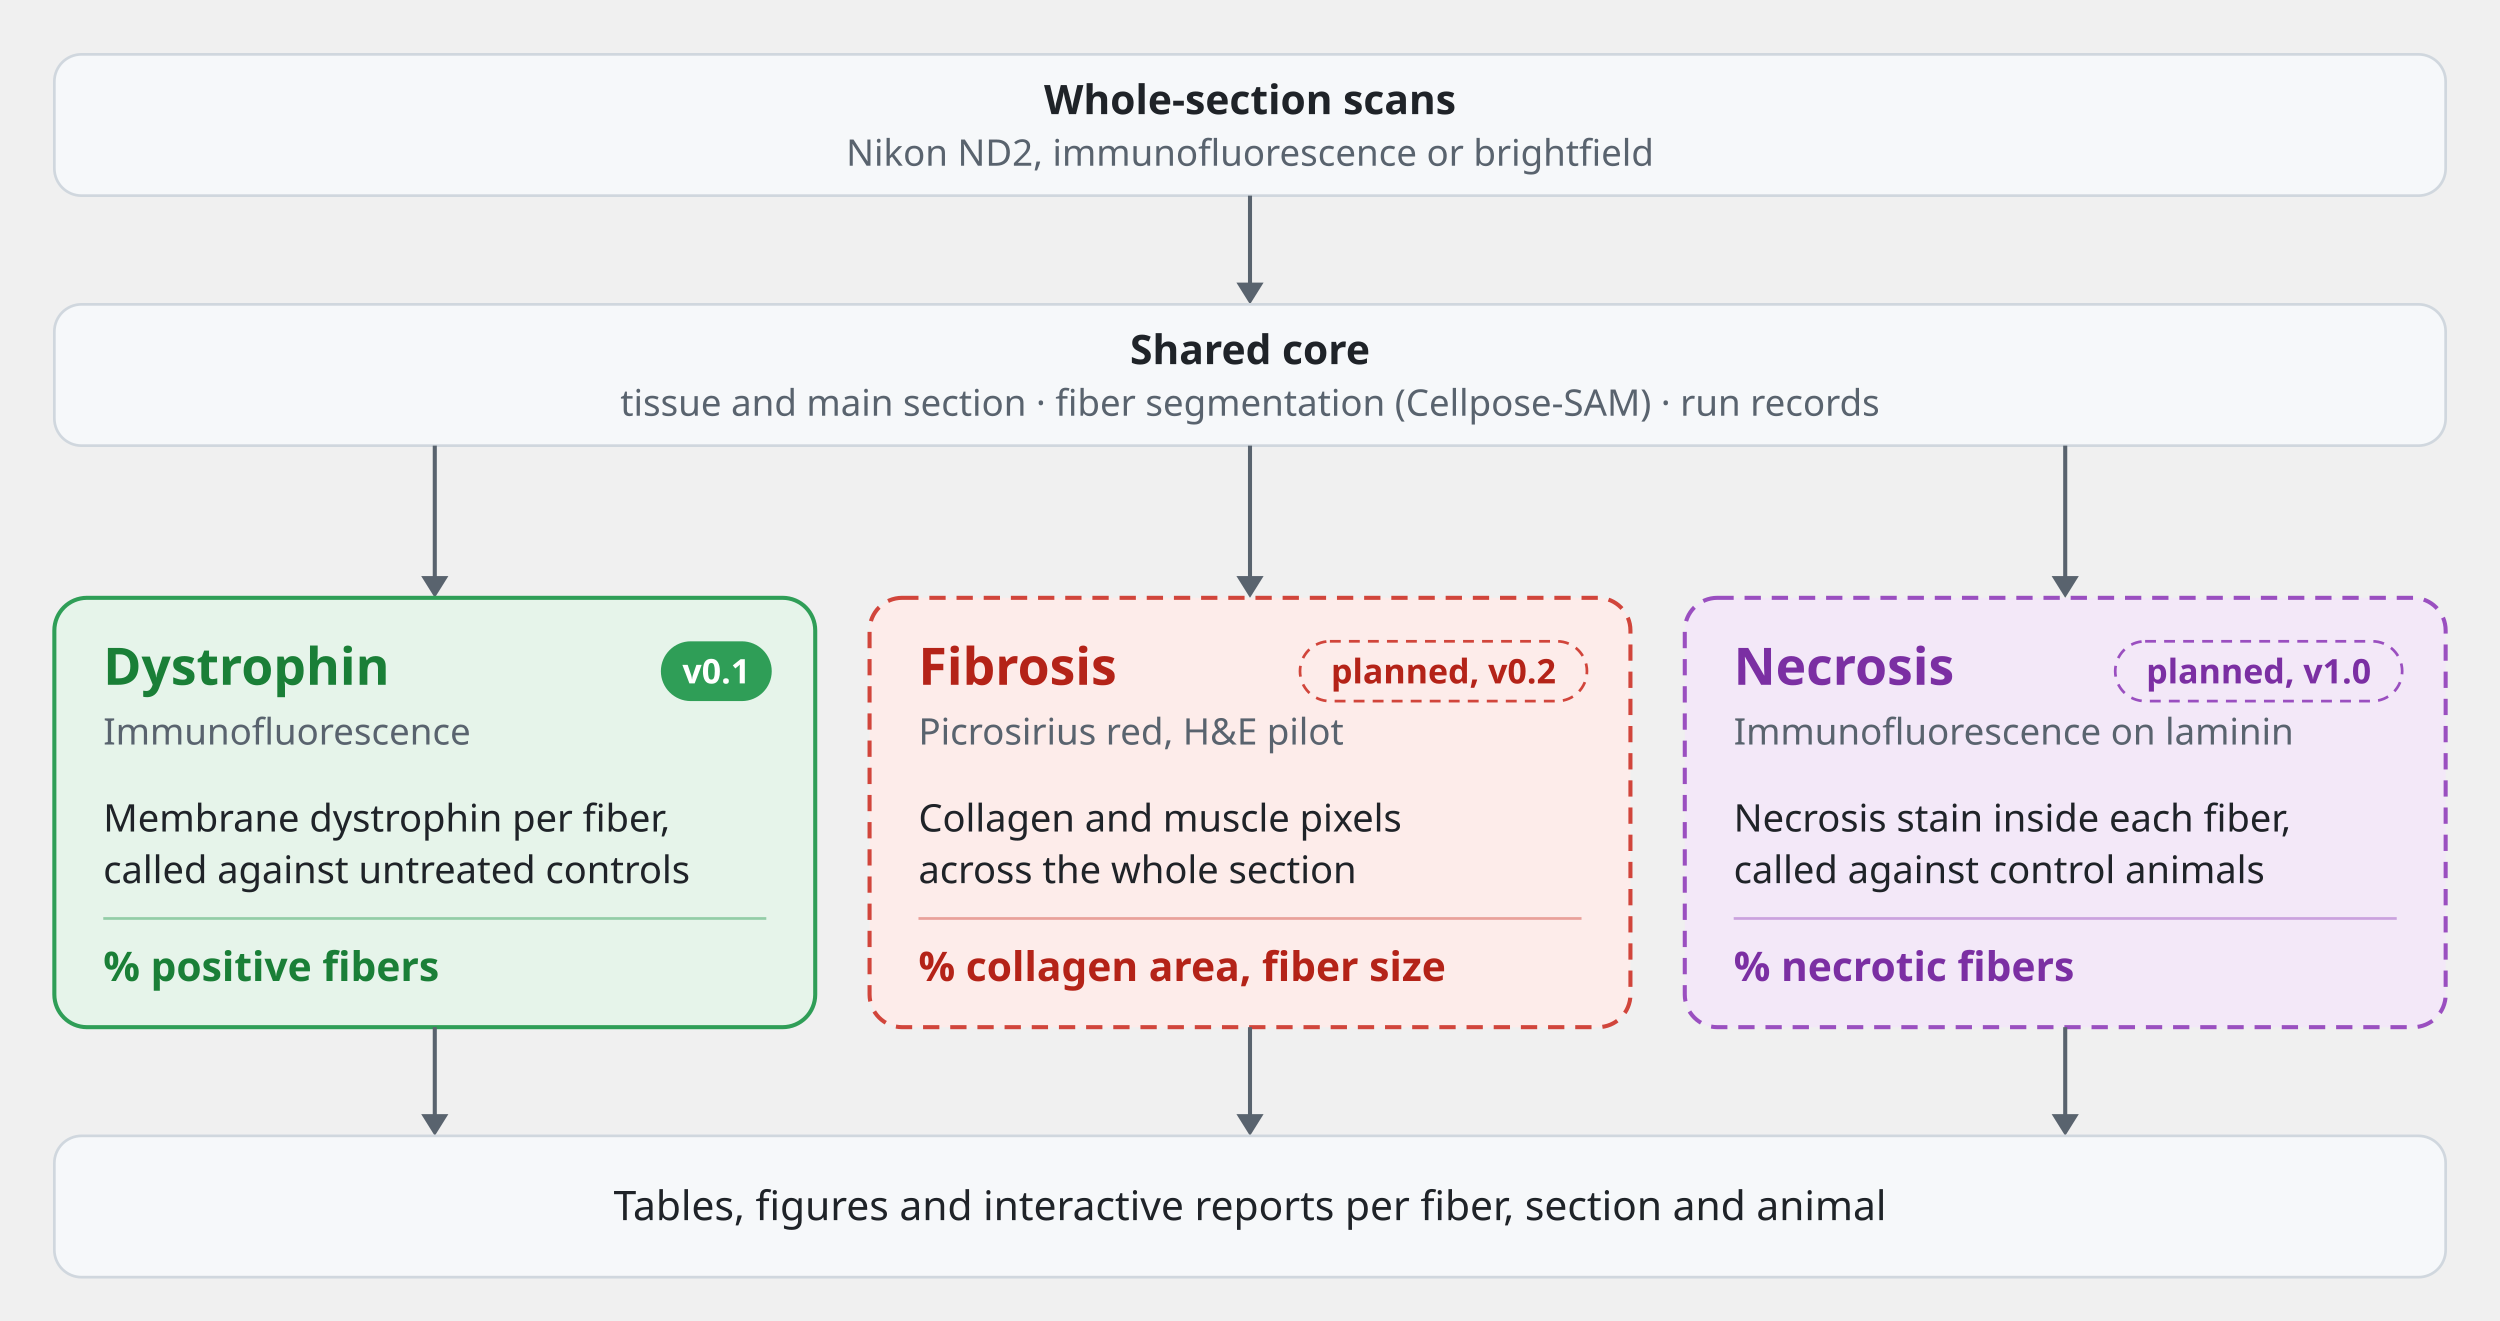
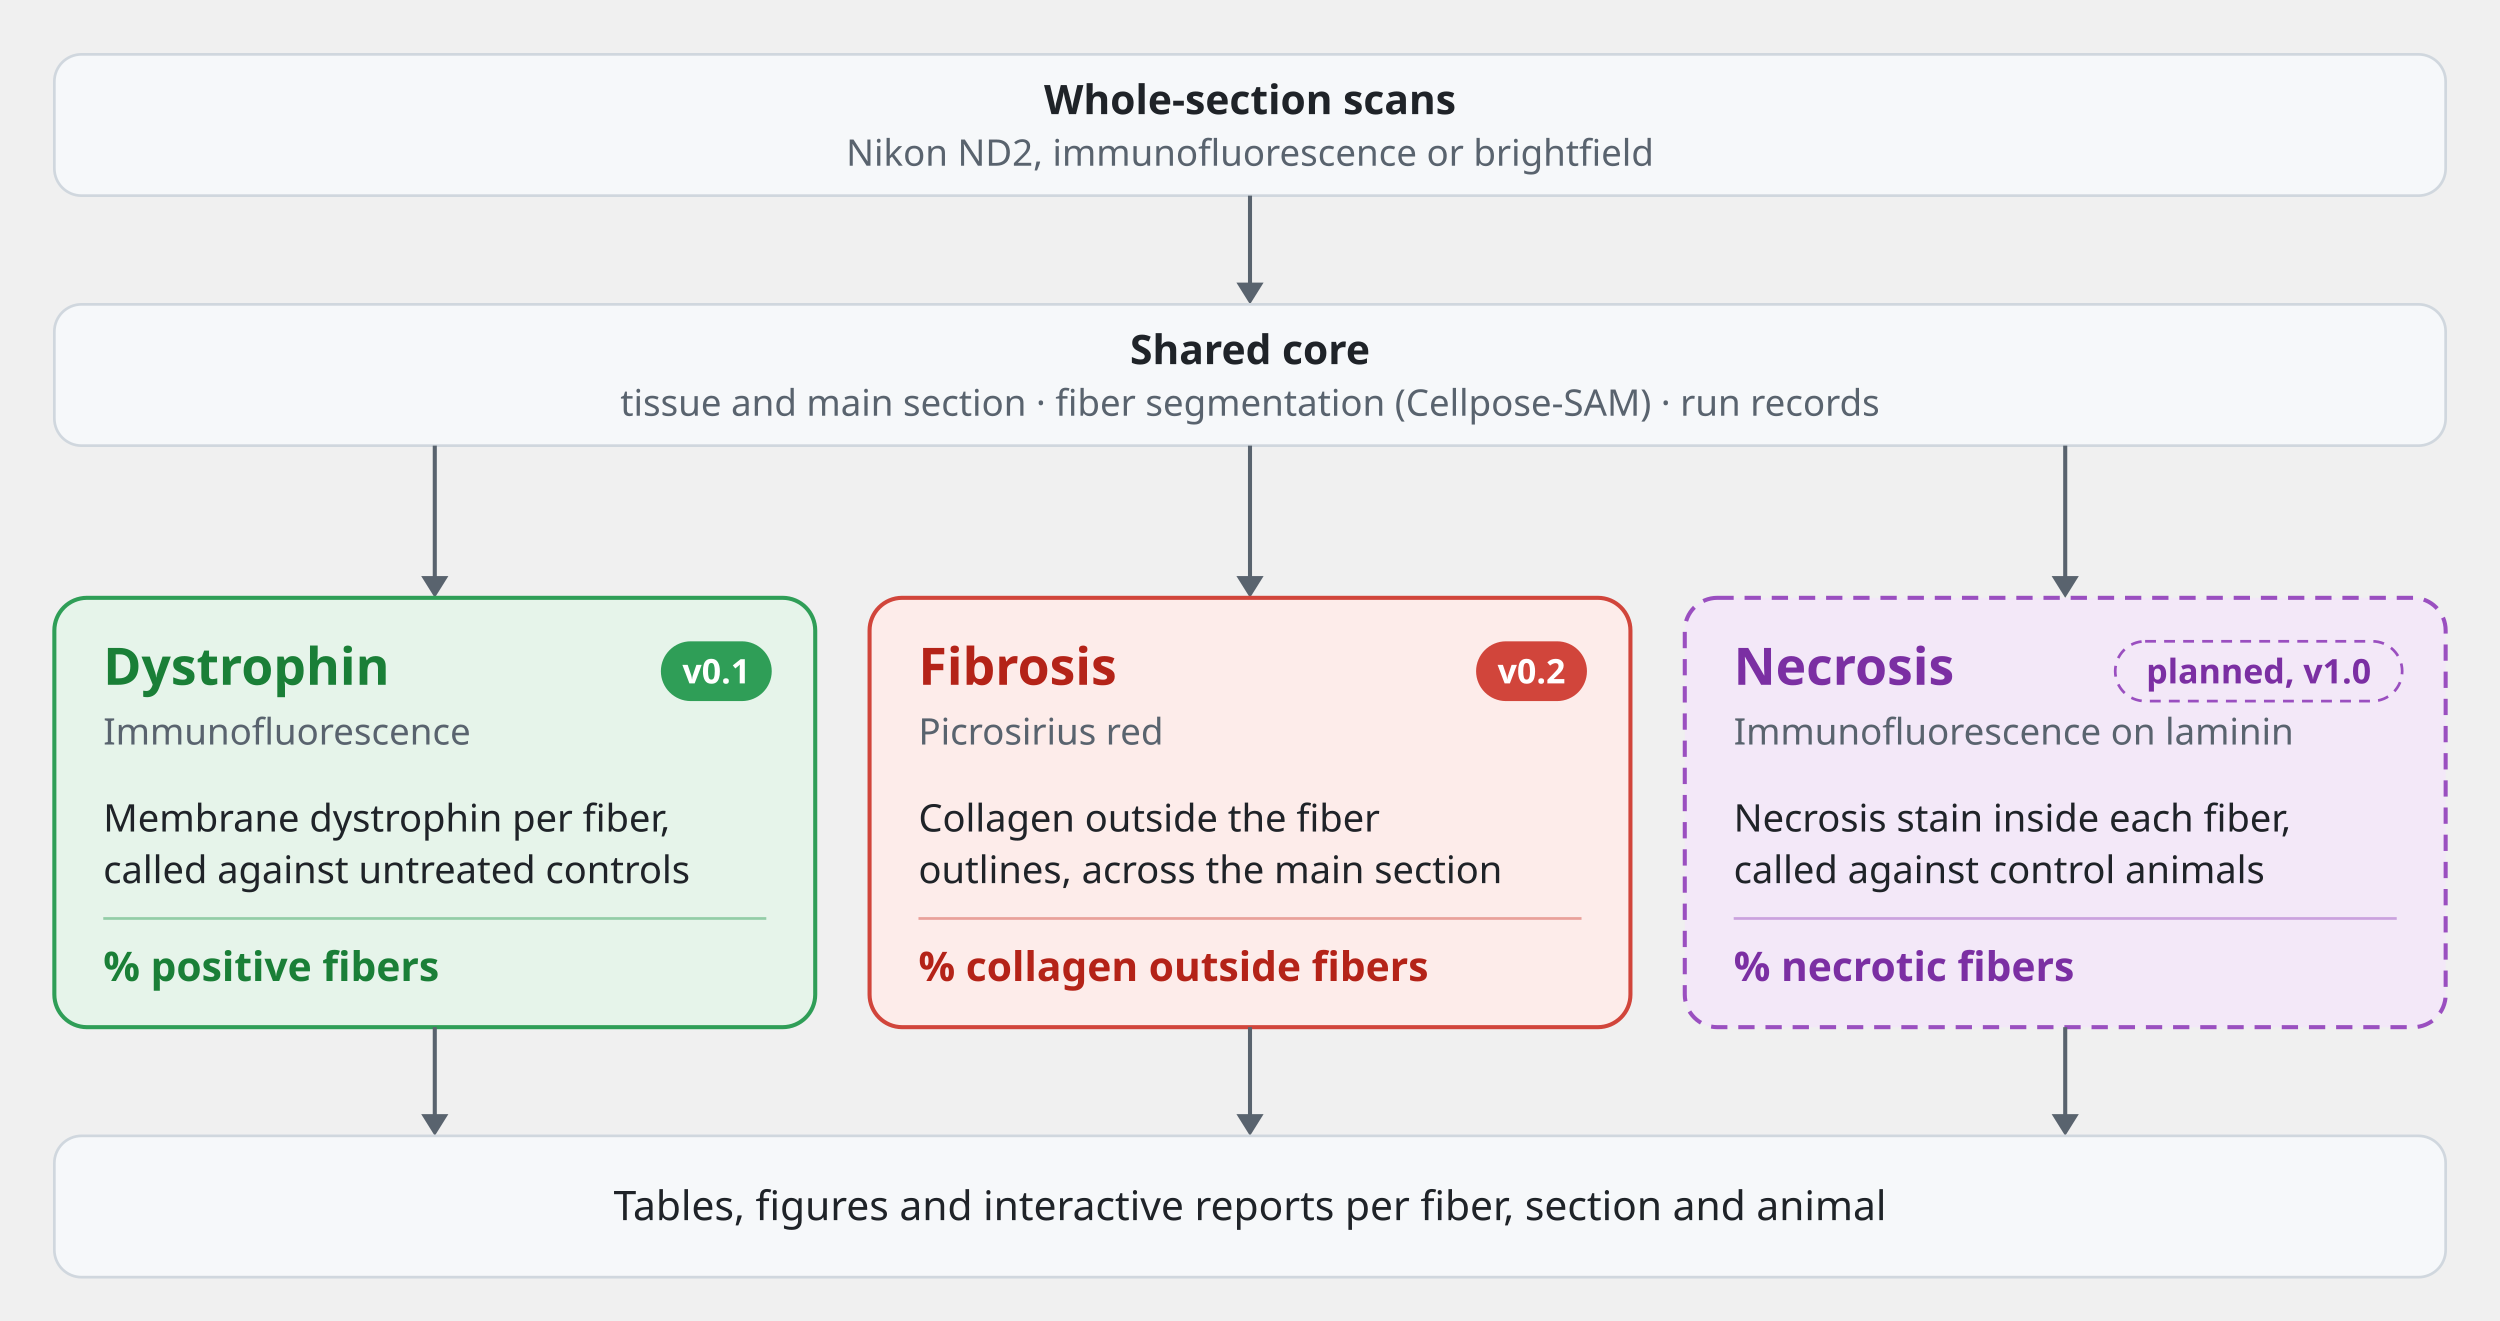
<svg xmlns="http://www.w3.org/2000/svg" viewBox="0 0 920 486" width="920" height="486" font-family="-apple-system, BlinkMacSystemFont, 'Segoe UI', 'Noto Sans', Helvetica, Arial, sans-serif" role="img" aria-labelledby="title desc">
  <rect x="20" y="20" width="880" height="52" rx="10" fill="#f6f8fa" stroke="#d0d7de" />
  <text x="460" y="42" font-size="15" font-weight="600" fill="#1f2328" text-anchor="middle">Whole-section scans</text>
  <text x="460" y="61" font-size="13.5" font-weight="normal" fill="#59636e" text-anchor="middle">Nikon ND2, immunofluorescence or brightfield</text>
  <line x1="460" y1="72" x2="460" y2="105" stroke="#59636e" stroke-width="1.5" />
  <path d="M455,104 L460,112 L465,104 Z" fill="#59636e" />
  <rect x="20" y="112" width="880" height="52" rx="10" fill="#f6f8fa" stroke="#d0d7de" />
  <text x="460" y="134" font-size="15" font-weight="600" fill="#1f2328" text-anchor="middle">Shared core</text>
  <text x="460" y="153" font-size="13.5" font-weight="normal" fill="#59636e" text-anchor="middle">tissue and main section  ·  fiber segmentation (Cellpose-SAM)  ·  run records</text>
  <line x1="160" y1="164" x2="160" y2="213" stroke="#59636e" stroke-width="1.5" />
  <path d="M155,212 L160,220 L165,212 Z" fill="#59636e" />
  <rect x="20" y="220" width="280" height="158" rx="12" fill="#e6f4ea" stroke="#2f9e57" stroke-width="1.5" />
  <text x="38" y="252" font-size="19" font-weight="700" fill="#1a7f37" text-anchor="start">Dystrophin</text>
  <text x="38" y="274" font-size="13.5" font-weight="normal" fill="#59636e" text-anchor="start">Immunofluorescence</text>
  <rect x="243.2" y="236" width="40.8" height="22" rx="11" fill="#2f9e57" />
  <text x="263.6" y="251.5" font-size="12.5" font-weight="600" fill="#ffffff" text-anchor="middle">v0.1</text>
  <text x="38" y="306" font-size="14" font-weight="normal" fill="#1f2328" text-anchor="start">Membrane dystrophin per fiber,</text>
  <text x="38" y="325" font-size="14" font-weight="normal" fill="#1f2328" text-anchor="start">called against untreated controls</text>
  <line x1="38" y1="338" x2="282" y2="338" stroke="#2f9e57" stroke-opacity="0.45" />
  <text x="38" y="361" font-size="15" font-weight="600" fill="#1a7f37" text-anchor="start">% positive fibers</text>
  <line x1="160" y1="378" x2="160" y2="411" stroke="#59636e" stroke-width="1.5" />
  <path d="M155,410 L160,418 L165,410 Z" fill="#59636e" />
  <line x1="460" y1="164" x2="460" y2="213" stroke="#59636e" stroke-width="1.5" />
  <path d="M455,212 L460,220 L465,212 Z" fill="#59636e" />
-   <rect x="320" y="220" width="280" height="158" rx="12" fill="#fdecea" stroke="#d1453b" stroke-width="1.5" stroke-dasharray="6 4" />
+   <rect x="320" y="220" width="280" height="158" rx="12" fill="#fdecea" stroke="#d1453b" stroke-width="1.5" />
  <text x="338" y="252" font-size="19" font-weight="700" fill="#b42318" text-anchor="start">Fibrosis</text>
-   <text x="338" y="274" font-size="13.5" font-weight="normal" fill="#59636e" text-anchor="start">Picrosirius red, H&amp;E pilot</text>
-   <rect x="478.4" y="236" width="105.6" height="22" rx="11" fill="none" stroke="#d1453b" stroke-dasharray="4 3" />
-   <text x="531.2" y="251.5" font-size="12.5" font-weight="600" fill="#b42318" text-anchor="middle">planned, v0.2</text>
-   <text x="338" y="306" font-size="14" font-weight="normal" fill="#1f2328" text-anchor="start">Collagen and muscle pixels</text>
-   <text x="338" y="325" font-size="14" font-weight="normal" fill="#1f2328" text-anchor="start">across the whole section</text>
+   <text x="338" y="274" font-size="13.5" font-weight="normal" fill="#59636e" text-anchor="start">Picrosirius red</text>
+   <rect x="543.2" y="236" width="40.8" height="22" rx="11" fill="#d1453b" />
+   <text x="563.6" y="251.5" font-size="12.5" font-weight="600" fill="#ffffff" text-anchor="middle">v0.2</text>
+   <text x="338" y="306" font-size="14" font-weight="normal" fill="#1f2328" text-anchor="start">Collagen outside the fiber</text>
+   <text x="338" y="325" font-size="14" font-weight="normal" fill="#1f2328" text-anchor="start">outlines, across the main section</text>
  <line x1="338" y1="338" x2="582" y2="338" stroke="#d1453b" stroke-opacity="0.45" />
-   <text x="338" y="361" font-size="15" font-weight="600" fill="#b42318" text-anchor="start">% collagen area, fiber size</text>
+   <text x="338" y="361" font-size="15" font-weight="600" fill="#b42318" text-anchor="start">% collagen outside fibers</text>
  <line x1="460" y1="378" x2="460" y2="411" stroke="#59636e" stroke-width="1.5" />
  <path d="M455,410 L460,418 L465,410 Z" fill="#59636e" />
  <line x1="760" y1="164" x2="760" y2="213" stroke="#59636e" stroke-width="1.5" />
  <path d="M755,212 L760,220 L765,212 Z" fill="#59636e" />
  <rect x="620" y="220" width="280" height="158" rx="12" fill="#f3e8f8" stroke="#9a4fc0" stroke-width="1.5" stroke-dasharray="6 4" />
  <text x="638" y="252" font-size="19" font-weight="700" fill="#7b2fa3" text-anchor="start">Necrosis</text>
  <text x="638" y="274" font-size="13.5" font-weight="normal" fill="#59636e" text-anchor="start">Immunofluorescence on laminin</text>
  <rect x="778.4" y="236" width="105.6" height="22" rx="11" fill="none" stroke="#9a4fc0" stroke-dasharray="4 3" />
  <text x="831.2" y="251.5" font-size="12.5" font-weight="600" fill="#7b2fa3" text-anchor="middle">planned, v1.0</text>
  <text x="638" y="306" font-size="14" font-weight="normal" fill="#1f2328" text-anchor="start">Necrosis stain inside each fiber,</text>
  <text x="638" y="325" font-size="14" font-weight="normal" fill="#1f2328" text-anchor="start">called against control animals</text>
  <line x1="638" y1="338" x2="882" y2="338" stroke="#9a4fc0" stroke-opacity="0.45" />
  <text x="638" y="361" font-size="15" font-weight="600" fill="#7b2fa3" text-anchor="start">% necrotic fibers</text>
  <line x1="760" y1="378" x2="760" y2="411" stroke="#59636e" stroke-width="1.5" />
  <path d="M755,410 L760,418 L765,410 Z" fill="#59636e" />
  <rect x="20" y="418" width="880" height="52" rx="10" fill="#f6f8fa" stroke="#d0d7de" />
  <text x="460" y="449" font-size="15" font-weight="normal" fill="#1f2328" text-anchor="middle">Tables, figures and interactive reports per fiber, section and animal</text>
</svg>
